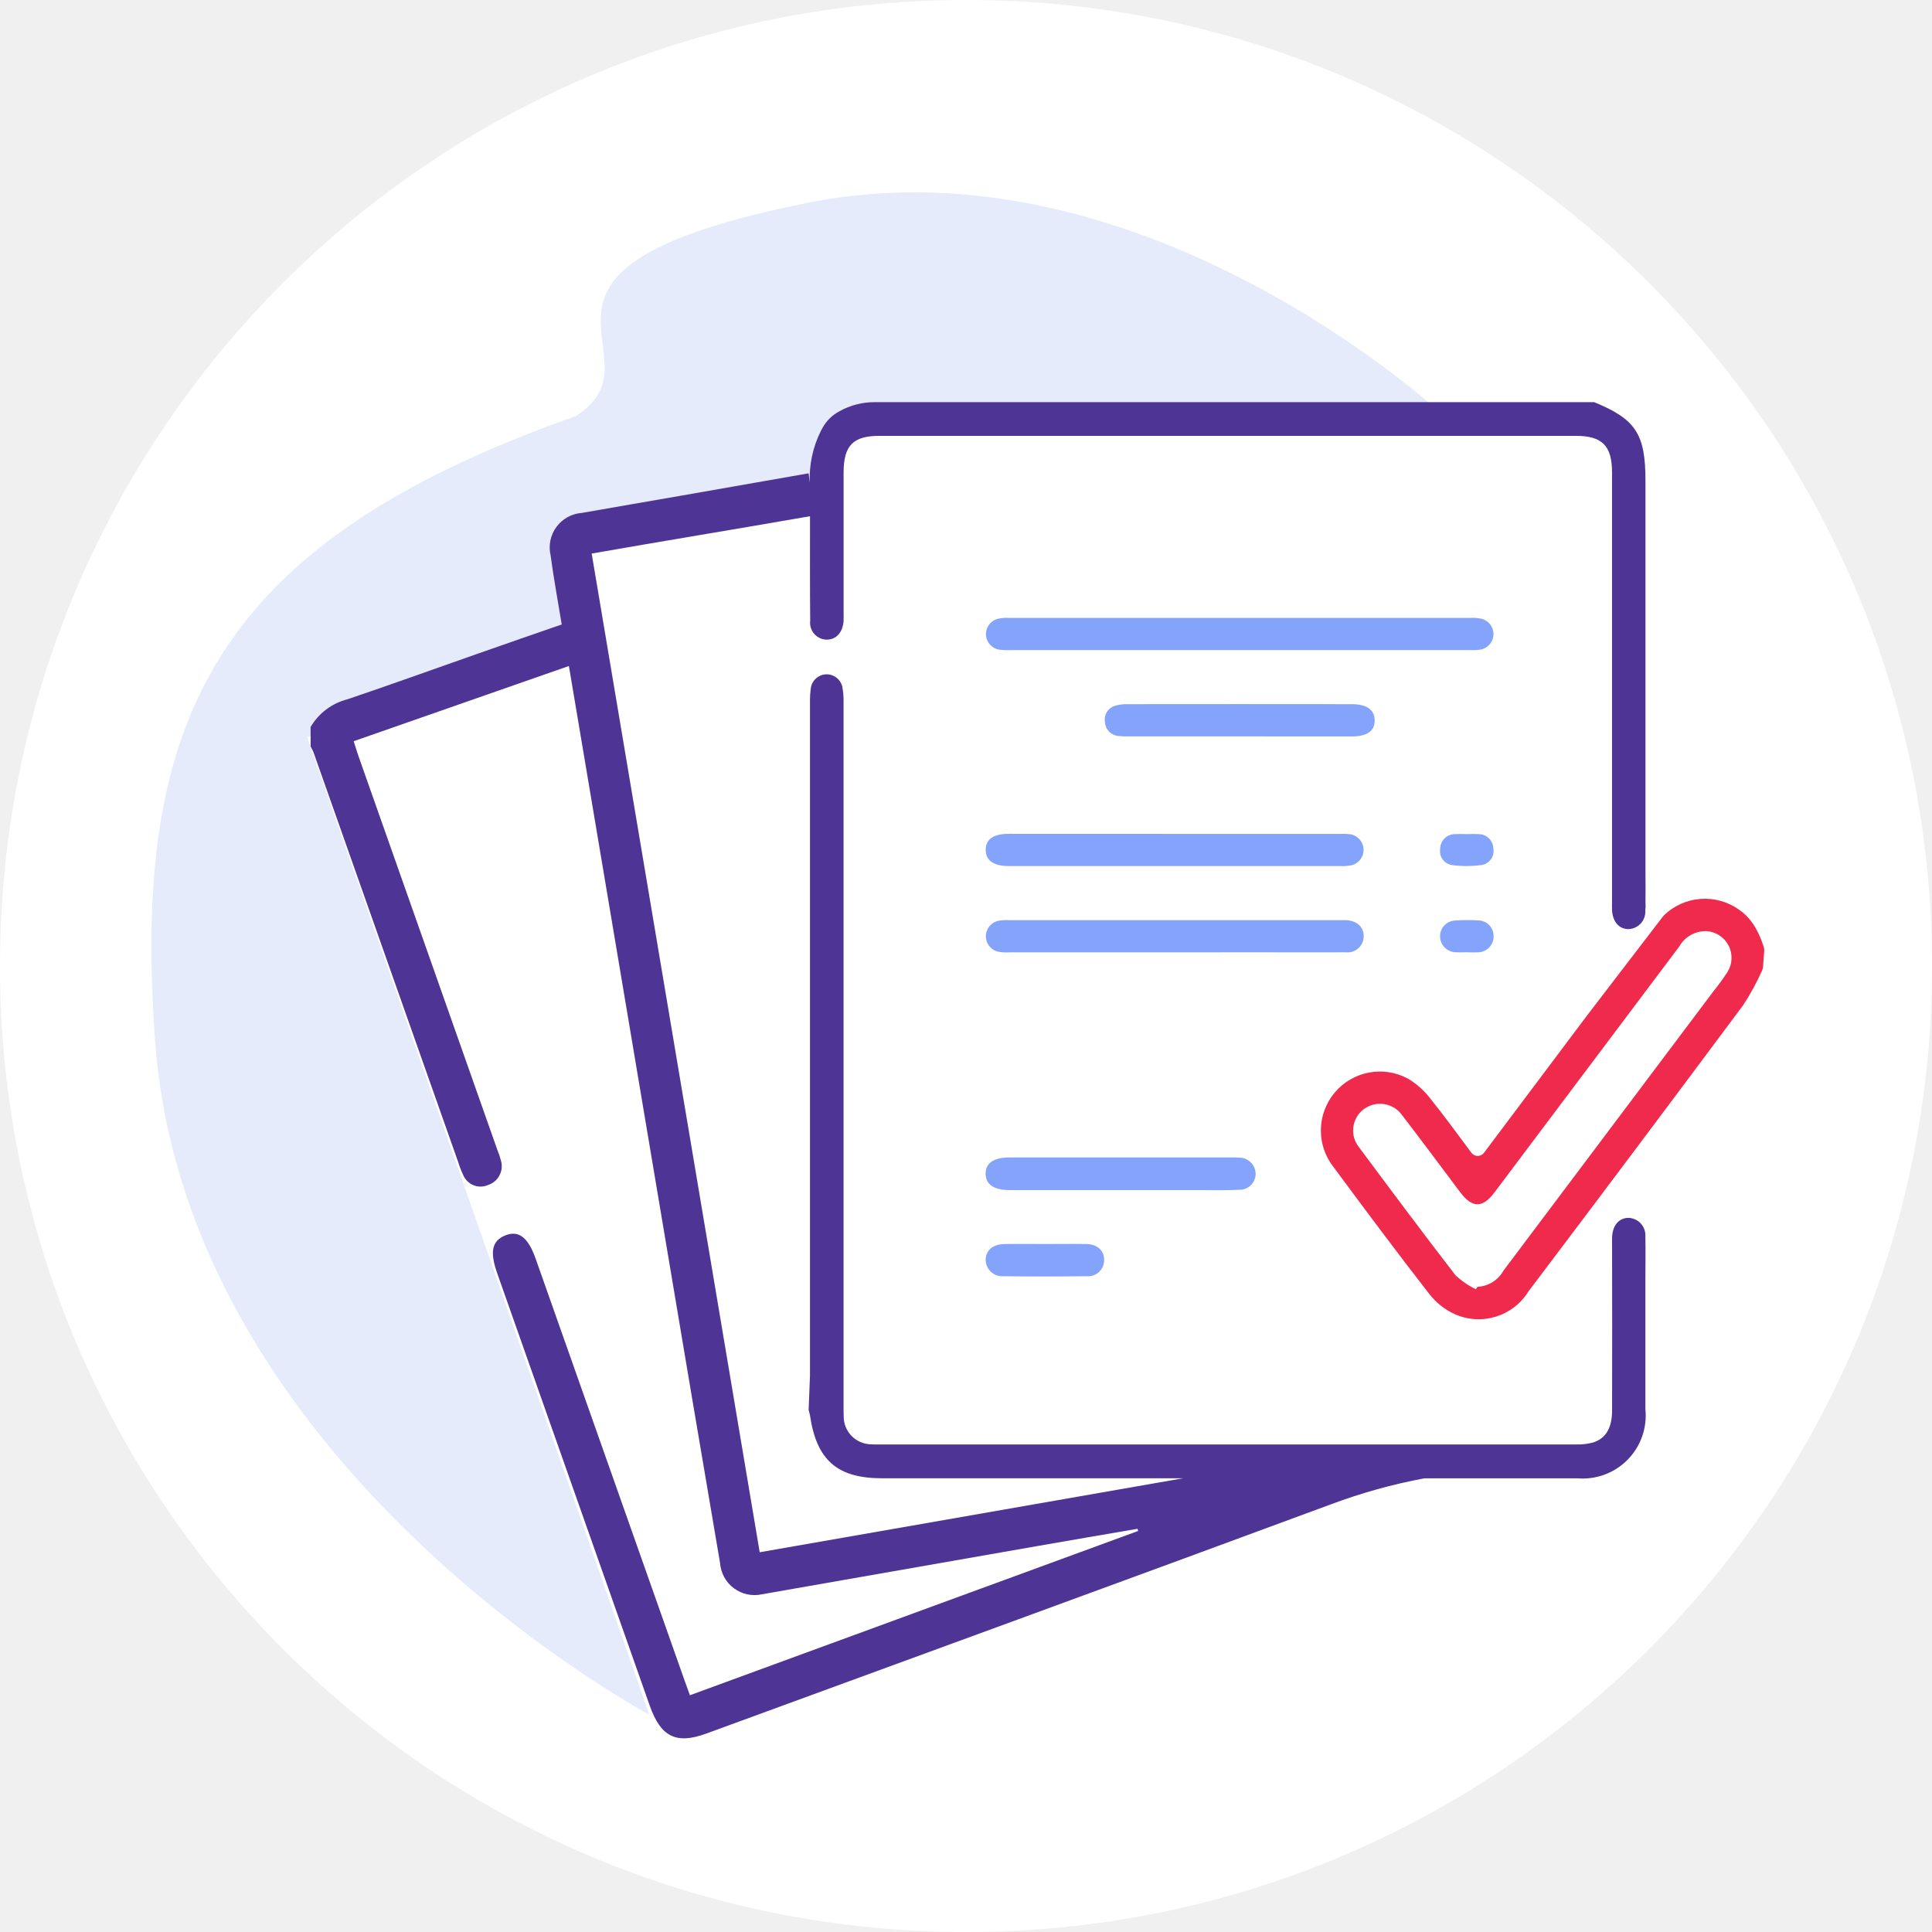
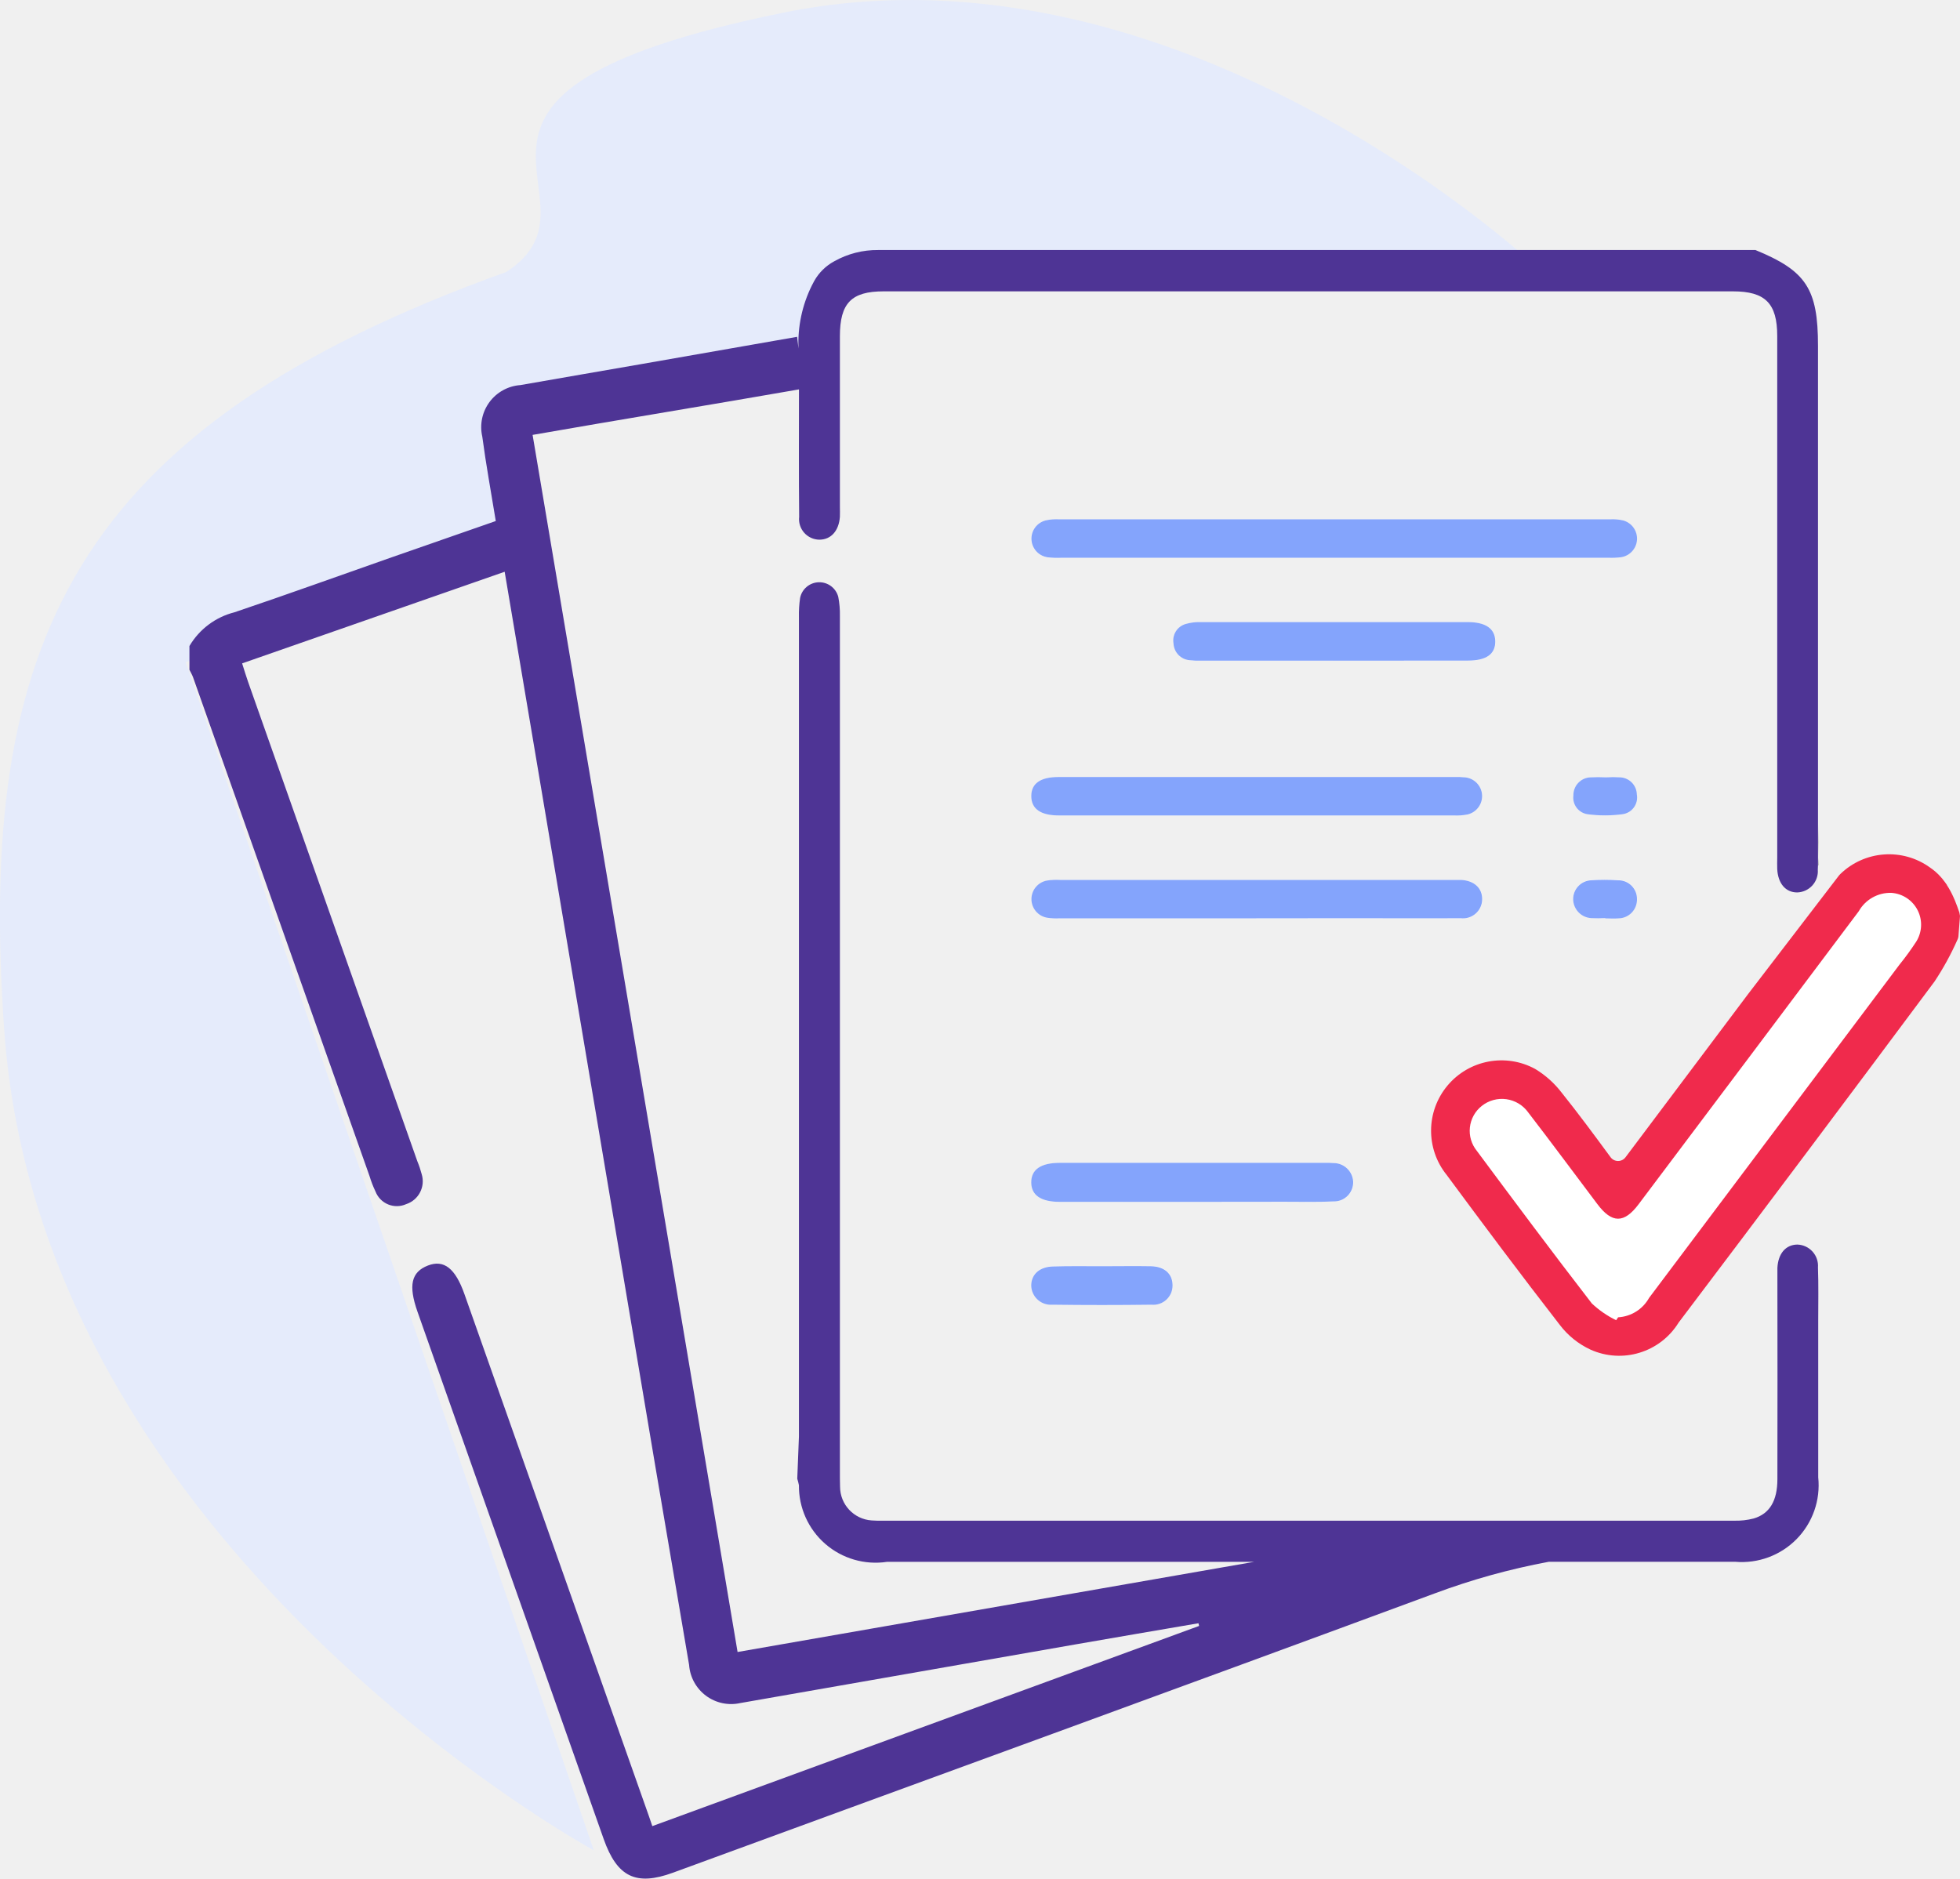
- <svg xmlns="http://www.w3.org/2000/svg" width="104" height="104" viewBox="0 0 104 104">
-   <g id="Group_112499" data-name="Group 112499" transform="translate(-509 -1436)">
-     <circle id="Ellipse_751" data-name="Ellipse 751" cx="52" cy="52" r="52" transform="translate(509 1436)" fill="#fff" />
-     <g id="Group_25142" data-name="Group 25142" transform="translate(358.69 975.87)">
-       <g id="Group_16618" data-name="Group 16618" transform="translate(158.463 470.484)">
-         <g id="Group_16617" data-name="Group 16617" transform="translate(0 0)">
-           <g id="Group_16616" data-name="Group 16616" transform="translate(0 0)">
-             <path id="Path_19488" data-name="Path 19488" d="M-13822.006-1101.423s-16.116-15.1-34.237-11.483-7.427,8.22-12.5,11.483c-19.7,6.934-23.877,16.56-22.661,33.573,1.645,23.022,26.605,36.329,26.605,36.329l-18.415-52.621,14.471-4.6v-5.92l12.5-2.3,2.3-4.455Z" transform="translate(13891.595 1113.466)" fill="#e5ebfb" />
-             <g id="Group_16592" data-name="Group 16592" transform="translate(8.562 11.291)">
-               <g id="Group_16591" data-name="Group 16591" transform="translate(36.344 11.613)">
-                 <path id="Path_19469" data-name="Path 19469" d="M1428.091,123.388h12.362a3.34,3.34,0,0,0,.593-.023.85.85,0,0,0,.1-1.656,2.059,2.059,0,0,0-.587-.055q-12.443,0-24.886,0a2.2,2.2,0,0,0-.588.048.849.849,0,0,0,.1,1.668,3.9,3.9,0,0,0,.593.019Zm-3.458,9.894h-8.963c-.83,0-1.24.29-1.237.867s.425.866,1.245.869h.054q8.882,0,17.764,0a2.485,2.485,0,0,0,.642-.048.851.851,0,0,0-.112-1.668,3.848,3.848,0,0,0-.539-.017Zm-.054,6.379h4.373c1.62,0,3.24.006,4.86,0a.866.866,0,0,0,.968-.86c0-.51-.365-.844-.96-.87-.108,0-.216,0-.324,0h-17.764a2.786,2.786,0,0,0-.591.029.852.852,0,0,0-.007,1.675,2.679,2.679,0,0,0,.591.03Q1420.152,139.661,1424.58,139.66Zm-2.916,12.8q2.1,0,4.208,0c.737,0,1.476.02,2.211-.016a.862.862,0,0,0,.883-.895.88.88,0,0,0-.89-.836,3.5,3.5,0,0,0-.377-.01q-5.988,0-11.976,0c-.859,0-1.293.3-1.29.88s.441.876,1.3.877Q1418.7,152.457,1421.664,152.456Zm6.433-24.424q3.021,0,6.041,0c.83,0,1.239-.291,1.234-.867s-.431-.871-1.246-.871q-6.014,0-12.029,0a2.237,2.237,0,0,0-.689.082.776.776,0,0,0-.558.877.793.793,0,0,0,.72.754,3.756,3.756,0,0,0,.538.022Q1425.1,128.033,1428.1,128.032Zm-10.466,27.327c-.737,0-1.473-.012-2.21,0-.606.013-.978.346-.989.842a.89.89,0,0,0,.952.89q2.236.031,4.473,0a.867.867,0,0,0,.952-.88c0-.508-.358-.838-.969-.853C1419.1,155.346,1418.368,155.359,1417.631,155.36Zm22.735-22.065v0a6.888,6.888,0,0,0-.7,0,.8.8,0,0,0-.774.812.756.756,0,0,0,.653.855,5.952,5.952,0,0,0,1.545,0,.76.76,0,0,0,.665-.893.789.789,0,0,0-.749-.774A4.983,4.983,0,0,0,1440.366,133.295Zm-.032,6.356v0c.2,0,.395.014.59,0a.846.846,0,0,0,.842-.863.836.836,0,0,0-.849-.854,8.962,8.962,0,0,0-1.233.006.851.851,0,0,0-.8.855.866.866,0,0,0,.8.851A6,6,0,0,0,1440.334,139.651Z" transform="translate(-1414.432 -121.651)" fill="#fff" />
-                 <path id="Path_19470" data-name="Path 19470" d="M1581.142,248.685a12.576,12.576,0,0,1-.76,1.045q-5.649,7.518-11.3,15.034a1.71,1.71,0,0,1-1.4.875c-.028.045-.059.088-.088.131a4.4,4.4,0,0,1-1.1-.757c-1.757-2.275-3.476-4.579-5.189-6.885a1.434,1.434,0,0,1,.22-2.025,1.458,1.458,0,0,1,2.1.3c1.052,1.366,2.077,2.753,3.114,4.13.661.879,1.21.886,1.864.013q4.973-6.609,9.937-13.224a1.635,1.635,0,0,1,1.472-.83A1.44,1.44,0,0,1,1581.142,248.685Z" transform="translate(-1541.206 -229.627)" />
-                 <path id="Path_19471" data-name="Path 19471" d="M1664.43,184.031l-.01,0c0-2.618.007-5.065.008-7.457Q1664.435,180.3,1664.43,184.031Z" transform="translate(-1630.666 -169.155)" />
-                 <path id="Path_19472" data-name="Path 19472" d="M1677.441,205.7v2.332c0-.112,0-.223,0-.335Q1677.44,206.7,1677.441,205.7Z" transform="translate(-1641.927 -194.351)" />
-                 <path id="Path_19473" data-name="Path 19473" d="M1677.4,234.68v.358l-.008,0v-.007C1677.394,234.912,1677.4,234.8,1677.4,234.68Z" transform="translate(-1641.884 -219.418)" />
-                 <path id="Path_19474" data-name="Path 19474" d="M1571.9,236.368c-.021.284-.048.634-.071.917a.415.415,0,0,1-.043.155,12.814,12.814,0,0,1-1.028,1.884q-5.747,7.721-11.551,15.4a3.152,3.152,0,0,1-3.985,1.218,3.7,3.7,0,0,1-1.38-1.111c-1.734-2.233-3.428-4.5-5.108-6.773a3.177,3.177,0,0,1,4-4.779,4.315,4.315,0,0,1,1.19,1.065c.754.942,1.468,1.918,2.213,2.919a.421.421,0,0,0,.671.006l0,0q2.771-3.684,5.535-7.374h0l4.1-5.35a.463.463,0,0,1,.051-.057,3.158,3.158,0,0,1,4.061-.3c.043.03.083.059.125.092a2.346,2.346,0,0,1,.219.189.485.485,0,0,1,.036.035,2.78,2.78,0,0,1,.3.351c.029.038.056.078.082.117l.005.009c.029.043.056.086.081.13s.053.089.077.136.048.091.071.136.034.067.049.1q.043.089.081.182c.073.176.139.357.2.542Z" transform="translate(-1529.988 -218.466)" fill="#f02a4c" />
-                 <path id="Path_19476" data-name="Path 19476" d="M1428.145,123.388h-12.309a3.893,3.893,0,0,1-.592-.019.85.85,0,0,1-.1-1.668,2.2,2.2,0,0,1,.588-.048q12.444,0,24.887,0a2.058,2.058,0,0,1,.587.055.85.85,0,0,1-.1,1.656,3.332,3.332,0,0,1-.592.023Z" transform="translate(-1414.485 -121.651)" fill="#84a4fc" />
-                 <path id="Path_19477" data-name="Path 19477" d="M1424.647,207.784h8.855a3.855,3.855,0,0,1,.539.017.851.851,0,0,1,.112,1.668,2.487,2.487,0,0,1-.642.048q-8.883,0-17.764,0h-.054c-.821,0-1.243-.3-1.245-.869s.406-.866,1.236-.867Z" transform="translate(-1414.446 -196.154)" fill="#84a4fc" />
-                 <path id="Path_19478" data-name="Path 19478" d="M1424.637,243.9q-4.428,0-8.855,0a2.67,2.67,0,0,1-.591-.03.852.852,0,0,1,.008-1.675,2.793,2.793,0,0,1,.591-.029h17.764c.108,0,.216,0,.324,0,.594.026.962.361.96.87a.866.866,0,0,1-.968.86c-1.62.011-3.24,0-4.86,0Z" transform="translate(-1414.489 -225.892)" fill="#84a4fc" />
-                 <path id="Path_19479" data-name="Path 19479" d="M1421.667,338.534q-2.967,0-5.934,0c-.856,0-1.295-.3-1.3-.877s.431-.88,1.29-.88q5.988,0,11.976,0a3.491,3.491,0,0,1,.377.01.88.88,0,0,1,.89.836.862.862,0,0,1-.883.895c-.735.037-1.474.015-2.211.016Q1423.77,338.536,1421.667,338.534Z" transform="translate(-1414.435 -307.729)" fill="#84a4fc" />
-                 <path id="Path_19480" data-name="Path 19480" d="M1469.183,157.774q-2.993,0-5.987,0a3.758,3.758,0,0,1-.538-.022.793.793,0,0,1-.72-.754.775.775,0,0,1,.557-.877,2.239,2.239,0,0,1,.689-.082q6.015-.007,12.029,0c.814,0,1.242.3,1.246.871s-.4.866-1.234.867Q1472.2,157.776,1469.183,157.774Z" transform="translate(-1455.518 -151.392)" fill="#84a4fc" />
-                 <path id="Path_19481" data-name="Path 19481" d="M1417.631,371.269c.737,0,1.473-.013,2.209,0,.611.014.966.345.969.853a.867.867,0,0,1-.952.88q-2.236.03-4.473,0a.89.89,0,0,1-.952-.89c.011-.5.383-.829.989-.842C1416.158,371.257,1416.895,371.269,1417.631,371.269Z" transform="translate(-1414.432 -337.561)" fill="#84a4fc" />
-                 <path id="Path_19482" data-name="Path 19482" d="M1597.072,207.826a4.983,4.983,0,0,1,.643,0,.79.79,0,0,1,.75.774.76.76,0,0,1-.665.893,5.959,5.959,0,0,1-1.546,0,.756.756,0,0,1-.652-.855.8.8,0,0,1,.774-.812,6.875,6.875,0,0,1,.7,0Z" transform="translate(-1571.138 -196.182)" fill="#84a4fc" />
-                 <path id="Path_19483" data-name="Path 19483" d="M1596.989,243.848a6,6,0,0,1-.643,0,.865.865,0,0,1-.8-.851.85.85,0,0,1,.8-.855,8.954,8.954,0,0,1,1.232-.007.837.837,0,0,1,.85.854.846.846,0,0,1-.842.863c-.2.017-.393,0-.59,0Z" transform="translate(-1571.087 -225.848)" fill="#84a4fc" />
-                 <path id="Path_19484" data-name="Path 19484" d="M1581.142,248.685a12.576,12.576,0,0,1-.76,1.045q-5.649,7.518-11.3,15.034a1.71,1.71,0,0,1-1.4.875c-.028.045-.059.088-.088.131a4.4,4.4,0,0,1-1.1-.757c-1.757-2.275-3.476-4.579-5.189-6.885a1.434,1.434,0,0,1,.22-2.025,1.458,1.458,0,0,1,2.1.3c1.052,1.366,2.077,2.753,3.114,4.13.661.879,1.21.886,1.864.013q4.973-6.609,9.937-13.224a1.635,1.635,0,0,1,1.472-.83A1.44,1.44,0,0,1,1581.142,248.685Z" transform="translate(-1541.206 -229.627)" fill="#fff" />
-               </g>
-               <path id="Path_19485" data-name="Path 19485" d="M1232.576,91.5q0,3.452,0,6.9a3.391,3.391,0,0,1-3.663,3.732h-8.227a30.2,30.2,0,0,0-5.035,1.4c-11.195,4.143-22.408,8.228-33.614,12.337-1.627.6-2.46.188-3.053-1.489q-4.107-11.647-8.217-23.293c-.409-1.162-.277-1.752.46-2.038.706-.274,1.21.12,1.616,1.273q4,11.331,8,22.658c.089.254.18.5.3.83,8.085-2.962,16.106-5.9,24.126-8.842-.008-.04-.018-.078-.028-.118-1.819.313-3.638.621-5.455.94q-7.38,1.29-14.76,2.585a1.86,1.86,0,0,1-2.26-1.682q-1.477-8.663-2.929-17.33-2.024-12.021-4.044-24.044c-.38-2.259-.76-4.518-1.164-6.913-3.876,1.352-7.7,2.688-11.585,4.048.1.313.175.565.262.815q3.734,10.593,7.471,21.183a4.341,4.341,0,0,1,.19.565,1.063,1.063,0,0,1-.683,1.324,1.009,1.009,0,0,1-1.354-.557,4.923,4.923,0,0,1-.269-.7q-3.89-11.012-7.777-22.023c-.042-.113-.106-.218-.159-.327V61.688a3.223,3.223,0,0,1,1.986-1.491c2.318-.782,4.621-1.616,6.932-2.426,1.521-.534,3.044-1.063,4.6-1.6-.207-1.275-.437-2.5-.6-3.729a1.862,1.862,0,0,1,1.68-2.276c1.759-.312,3.519-.609,5.28-.917l6.93-1.215.063.519a5.717,5.717,0,0,1,.59-2.788c.035-.068.069-.136.107-.2a2.227,2.227,0,0,1,.882-.862,3.871,3.871,0,0,1,1.94-.5h38.705c2.242.92,2.761,1.715,2.761,4.235V67.088q0,1.048,0,2.1c0,.118,0,.234,0,.351v1.66c0,.122,0,.244-.009.364v.007a.939.939,0,0,1-.911,1c-.511-.006-.847-.4-.88-1.032-.009-.17,0-.34,0-.509v-.24q0-3.916,0-7.831V62.2c0-4.637,0-9.117,0-14.21,0-1.441-.528-1.973-1.952-1.973h-37.485c-1.421,0-1.926.52-1.928,1.983v7.524c0,.152.007.3,0,.453-.046.625-.395,1.01-.908,1.01a.907.907,0,0,1-.89-1.016c-.018-1.847-.009-3.7-.01-5.543v-.085c-3.874.677-7.926,1.339-11.753,2.01,3.021,17.956,6.026,35.82,9.045,53.76l21.467-3.751,1.325-.231h-16.2c-2.417,0-3.529-.971-3.885-3.384a2.836,2.836,0,0,0-.073-.291l.073-1.859v-.788q0-17.708,0-35.413a5,5,0,0,1,.052-.845.863.863,0,0,1,1.683-.048,3.946,3.946,0,0,1,.072.839q0,18.9,0,37.79c0,.227,0,.454.007.679a1.494,1.494,0,0,0,1.4,1.488,4.889,4.889,0,0,0,.5.011q18.771,0,37.543,0a3.137,3.137,0,0,0,.877-.1c.7-.21,1.042-.784,1.043-1.73q.009-4.413,0-8.826c0-.169-.005-.339,0-.509.033-.635.368-1.026.88-1.032a.94.94,0,0,1,.911,1.012C1232.594,89.918,1232.576,90.711,1232.576,91.5Z" transform="translate(-1160.72 -44.2)" fill="#4e3495" />
-               <path id="Path_19486" data-name="Path 19486" d="M1664.471,171.24v.72c0-.24,0-.479,0-.72Z" transform="translate(-1594.365 -153.227)" />
-               <path id="Path_19487" data-name="Path 19487" d="M1677.45,224.551V222.97C1677.452,223.5,1677.459,224.025,1677.45,224.551Z" transform="translate(-1605.592 -197.606)" />
-             </g>
+ <svg xmlns="http://www.w3.org/2000/svg" id="Group_25142" data-name="Group 25142" width="60" height="57.515" viewBox="0 0 60 57.515">
+   <g id="Group_16618" data-name="Group 16618" transform="translate(0 0)">
+     <g id="Group_16617" data-name="Group 16617" transform="translate(0 0)">
+       <g id="Group_16616" data-name="Group 16616" transform="translate(0 0)">
+         <path id="Path_19488" data-name="Path 19488" d="M-13844.388-1105.14s-10.933-10.44-23.227-7.938-5.037,5.682-8.478,7.938c-13.363,4.794-16.2,11.449-15.371,23.21,1.114,15.916,18.049,25.115,18.049,25.115l-12.493-36.378,9.815-3.183v-4.093l8.478-1.592,1.563-3.08Z" transform="translate(13891.594 1113.466)" fill="#e5ebfb" />
+         <g id="Group_16592" data-name="Group 16592" transform="translate(5.808 7.66)">
+           <g id="Group_16591" data-name="Group 16591" transform="translate(25.761 8.239)">
+             <path id="Path_19469" data-name="Path 19469" d="M1423.7,122.829h8.386a2.265,2.265,0,0,0,.4-.016.577.577,0,0,0,.069-1.124,1.4,1.4,0,0,0-.4-.037q-8.441,0-16.883,0a1.491,1.491,0,0,0-.4.033.576.576,0,0,0,.071,1.132,2.645,2.645,0,0,0,.4.013Zm-2.345,6.712h-6.08c-.563,0-.841.2-.839.588s.288.588.845.589h.037q6.025,0,12.051,0a1.686,1.686,0,0,0,.435-.033.577.577,0,0,0-.076-1.131,2.616,2.616,0,0,0-.366-.012Zm-.036,4.327h2.967c1.1,0,2.2,0,3.3,0a.588.588,0,0,0,.656-.583c0-.346-.248-.572-.651-.59-.073,0-.146,0-.22,0h-12.051a1.891,1.891,0,0,0-.4.019.578.578,0,0,0-.005,1.137,1.819,1.819,0,0,0,.4.02Zm-1.978,8.68h2.854c.5,0,1,.014,1.5-.011a.585.585,0,0,0,.6-.607.6.6,0,0,0-.6-.567,2.372,2.372,0,0,0-.256-.007h-8.124c-.583,0-.878.2-.875.6s.3.594.88.595Zm4.364-16.568h4.1c.563,0,.84-.2.837-.588s-.293-.591-.845-.591q-4.079,0-8.16,0a1.517,1.517,0,0,0-.467.056.527.527,0,0,0-.378.6.538.538,0,0,0,.489.511,2.546,2.546,0,0,0,.365.015Zm-7.1,18.538c-.5,0-1-.008-1.5,0-.411.009-.663.235-.671.571a.6.6,0,0,0,.646.6q1.517.021,3.035,0a.589.589,0,0,0,.646-.6c0-.344-.243-.569-.658-.578C1417.6,144.509,1417.1,144.518,1416.6,144.518Zm15.423-14.968h0a4.682,4.682,0,0,0-.473,0,.543.543,0,0,0-.525.551.513.513,0,0,0,.443.58,4.037,4.037,0,0,0,1.048,0,.515.515,0,0,0,.451-.606.536.536,0,0,0-.508-.525A3.375,3.375,0,0,0,1432.026,129.55Zm-.022,4.312v0c.133,0,.268.01.4,0a.574.574,0,0,0,.571-.586.567.567,0,0,0-.576-.58,6.079,6.079,0,0,0-.836,0,.577.577,0,0,0-.542.58.588.588,0,0,0,.546.577A4.071,4.071,0,0,0,1432,133.861Z" transform="translate(-1414.432 -121.651)" fill="#fff" />
+             <path id="Path_19470" data-name="Path 19470" d="M1574.663,247.977a8.494,8.494,0,0,1-.516.709q-3.832,5.1-7.663,10.2a1.16,1.16,0,0,1-.948.594c-.019.03-.04.06-.06.089a2.985,2.985,0,0,1-.745-.514c-1.192-1.543-2.358-3.106-3.52-4.671a.972.972,0,0,1,.149-1.374.99.99,0,0,1,1.426.2c.714.927,1.409,1.868,2.112,2.8.449.6.821.6,1.265.009q3.373-4.483,6.74-8.971a1.109,1.109,0,0,1,1-.563A.977.977,0,0,1,1574.663,247.977Z" transform="translate(-1547.571 -235.048)" />
+             <path id="Path_19471" data-name="Path 19471" d="M1664.427,181.632l-.006,0c0-1.776,0-3.436.005-5.059Q1664.43,179.1,1664.427,181.632Z" transform="translate(-1641.522 -171.539)" />
+             <path id="Path_19472" data-name="Path 19472" d="M1677.441,205.7v1.582c0-.076,0-.151,0-.227Q1677.44,206.377,1677.441,205.7Z" transform="translate(-1653.349 -198.001)" />
+             <path id="Path_19473" data-name="Path 19473" d="M1677.4,234.68v.243l-.005,0v0C1677.393,234.838,1677.4,234.759,1677.4,234.68Z" transform="translate(-1653.304 -224.327)" />
+             <path id="Path_19474" data-name="Path 19474" d="M1564.22,235.471c-.014.193-.032.43-.048.622a.283.283,0,0,1-.03.105,8.674,8.674,0,0,1-.7,1.278q-3.9,5.238-7.836,10.445a2.138,2.138,0,0,1-2.7.826,2.506,2.506,0,0,1-.936-.754c-1.176-1.515-2.325-3.051-3.465-4.594a2.155,2.155,0,0,1,2.713-3.242,2.925,2.925,0,0,1,.807.723c.512.639,1,1.3,1.5,1.98a.285.285,0,0,0,.455,0l0,0q1.88-2.5,3.755-5h0l2.782-3.63a.3.3,0,0,1,.035-.038,2.142,2.142,0,0,1,2.755-.2c.03.02.057.04.085.062a1.619,1.619,0,0,1,.148.128l.025.024a1.909,1.909,0,0,1,.2.238c.019.026.038.053.056.08l0,.006c.02.029.038.059.055.088s.036.06.052.092.033.061.048.093.023.046.033.07q.029.06.055.124c.049.12.094.242.136.367Z" transform="translate(-1535.789 -223.327)" fill="#f02a4c" />
+             <path id="Path_19476" data-name="Path 19476" d="M1423.754,122.829h-8.35a2.642,2.642,0,0,1-.4-.013.576.576,0,0,1-.071-1.132,1.491,1.491,0,0,1,.4-.033q8.442,0,16.883,0a1.4,1.4,0,0,1,.4.037.577.577,0,0,1-.069,1.124,2.259,2.259,0,0,1-.4.016Z" transform="translate(-1414.488 -121.651)" fill="#84a4fc" />
+             <path id="Path_19477" data-name="Path 19477" d="M1421.367,207.784h6.007a2.614,2.614,0,0,1,.365.012.577.577,0,0,1,.076,1.132,1.687,1.687,0,0,1-.435.033q-6.026,0-12.051,0h-.036c-.557,0-.843-.2-.845-.589s.276-.588.838-.588Z" transform="translate(-1414.447 -199.894)" fill="#84a4fc" />
+             <path id="Path_19478" data-name="Path 19478" d="M1421.376,243.343h-6.007a1.811,1.811,0,0,1-.4-.02.578.578,0,0,1,.005-1.137,1.9,1.9,0,0,1,.4-.019h12.051c.073,0,.147,0,.22,0,.4.018.653.245.651.59a.587.587,0,0,1-.656.583c-1.1.007-2.2,0-3.3,0Z" transform="translate(-1414.492 -231.126)" fill="#84a4fc" />
+             <path id="Path_19479" data-name="Path 19479" d="M1419.341,337.969h-4.026c-.581,0-.878-.2-.88-.595s.292-.6.875-.6h8.124a2.357,2.357,0,0,1,.256.007.6.6,0,0,1,.6.567.585.585,0,0,1-.6.607c-.5.025-1,.01-1.5.011Z" transform="translate(-1414.435 -317.071)" fill="#84a4fc" />
+             <path id="Path_19480" data-name="Path 19480" d="M1466.851,157.214h-4.061a2.549,2.549,0,0,1-.365-.015.538.538,0,0,1-.489-.511.526.526,0,0,1,.378-.6,1.518,1.518,0,0,1,.467-.056q4.08,0,8.16,0c.552,0,.842.2.845.591s-.274.588-.837.588Z" transform="translate(-1457.581 -152.885)" fill="#84a4fc" />
+             <path id="Path_19481" data-name="Path 19481" d="M1416.6,371.268c.5,0,1-.009,1.5,0,.414.01.655.234.658.578a.589.589,0,0,1-.646.6q-1.517.02-3.035,0a.6.6,0,0,1-.646-.6c.008-.336.26-.562.671-.571C1415.6,371.26,1416.1,371.268,1416.6,371.268Z" transform="translate(-1414.432 -348.4)" fill="#84a4fc" />
+             <path id="Path_19482" data-name="Path 19482" d="M1596.6,207.823a3.379,3.379,0,0,1,.436,0,.536.536,0,0,1,.509.525.516.516,0,0,1-.451.606,4.041,4.041,0,0,1-1.049,0,.513.513,0,0,1-.443-.58.543.543,0,0,1,.525-.551,4.665,4.665,0,0,1,.472,0Z" transform="translate(-1579.006 -199.923)" fill="#84a4fc" />
+             <path id="Path_19483" data-name="Path 19483" d="M1596.523,243.29a4.073,4.073,0,0,1-.436,0,.587.587,0,0,1-.546-.578.577.577,0,0,1,.542-.58,6.076,6.076,0,0,1,.836,0,.568.568,0,0,1,.576.58.574.574,0,0,1-.571.586c-.133.012-.267,0-.4,0Z" transform="translate(-1578.952 -231.08)" fill="#84a4fc" />
+             <path id="Path_19484" data-name="Path 19484" d="M1574.663,247.977a8.494,8.494,0,0,1-.516.709q-3.832,5.1-7.663,10.2a1.16,1.16,0,0,1-.948.594c-.019.03-.04.06-.06.089a2.985,2.985,0,0,1-.745-.514c-1.192-1.543-2.358-3.106-3.52-4.671a.972.972,0,0,1,.149-1.374.99.99,0,0,1,1.426.2c.714.927,1.409,1.868,2.112,2.8.449.6.821.6,1.265.009q3.373-4.483,6.74-8.971a1.109,1.109,0,0,1,1-.563A.977.977,0,0,1,1574.663,247.977Z" transform="translate(-1547.571 -235.048)" fill="#fff" />
          </g>
+           <path id="Path_19485" data-name="Path 19485" d="M1210.572,76.986q0,2.393,0,4.784a2.352,2.352,0,0,1-2.541,2.586h-5.708a20.961,20.961,0,0,0-3.493.969c-7.767,2.871-15.546,5.7-23.32,8.551-1.129.413-1.707.131-2.118-1.032q-2.85-8.073-5.7-16.145c-.283-.805-.192-1.214.319-1.413.49-.19.84.083,1.121.882q2.776,7.853,5.549,15.705c.062.176.125.35.2.576l16.738-6.129c-.005-.028-.012-.054-.019-.082-1.262.217-2.524.43-3.785.651q-5.12.894-10.24,1.792a1.29,1.29,0,0,1-1.568-1.166q-1.025-6-2.032-12.012-1.4-8.332-2.806-16.666c-.263-1.566-.528-3.132-.808-4.792-2.689.937-5.34,1.863-8.037,2.805.069.217.121.392.182.565q2.591,7.342,5.183,14.682a3.017,3.017,0,0,1,.132.392.737.737,0,0,1-.474.917.7.7,0,0,1-.94-.386,3.417,3.417,0,0,1-.186-.482q-2.7-7.632-5.4-15.265c-.029-.079-.073-.151-.11-.227v-.727a2.236,2.236,0,0,1,1.378-1.033c1.608-.542,3.206-1.12,4.809-1.682,1.056-.37,2.112-.737,3.191-1.112-.144-.884-.3-1.731-.413-2.584a1.291,1.291,0,0,1,1.166-1.578c1.22-.216,2.442-.422,3.663-.636l4.808-.842.043.36a3.958,3.958,0,0,1,.409-1.932c.024-.047.048-.094.074-.141a1.545,1.545,0,0,1,.612-.6,2.687,2.687,0,0,1,1.346-.344h26.853c1.555.638,1.915,1.189,1.915,2.935V60.064q0,.726,0,1.453c0,.082,0,.162,0,.244v1.15c0,.084,0,.169-.006.252v0a.651.651,0,0,1-.632.7c-.355,0-.587-.275-.61-.715-.006-.118,0-.236,0-.353v-.166q0-2.714,0-5.428v-.524c0-3.214,0-6.319,0-9.85,0-1-.367-1.367-1.355-1.367H1181.96c-.986,0-1.336.361-1.337,1.374v5.215c0,.105.005.21,0,.314-.032.433-.274.7-.63.7a.629.629,0,0,1-.617-.7c-.013-1.28-.006-2.562-.006-3.842v-.059c-2.688.47-5.5.928-8.154,1.393,2.1,12.446,4.181,24.828,6.275,37.263l14.893-2.6.919-.16h-11.239a2.346,2.346,0,0,1-2.695-2.346,1.947,1.947,0,0,0-.051-.2l.051-1.289v-.546q0-12.274,0-24.546a3.467,3.467,0,0,1,.036-.585.6.6,0,0,1,1.168-.033,2.734,2.734,0,0,1,.05.582q0,13.1,0,26.193c0,.157,0,.314.005.471a1.036,1.036,0,0,0,.968,1.031,3.4,3.4,0,0,0,.346.008q13.023,0,26.047,0a2.179,2.179,0,0,0,.609-.068c.488-.145.723-.543.724-1.2q.006-3.059,0-6.118c0-.117,0-.235,0-.353.023-.44.255-.711.61-.715a.652.652,0,0,1,.632.7C1210.584,75.888,1210.572,76.438,1210.572,76.986Z" transform="translate(-1160.72 -44.2)" fill="#4e3495" />
+           <path id="Path_19486" data-name="Path 19486" d="M1664.471,171.24v.488c0-.163,0-.325,0-.488Z" transform="translate(-1615.806 -158.752)" />
+           <path id="Path_19487" data-name="Path 19487" d="M1677.45,224.043V222.97C1677.452,223.327,1677.457,223.685,1677.45,224.043Z" transform="translate(-1627.597 -205.381)" />
        </g>
      </g>
    </g>
  </g>
</svg>
